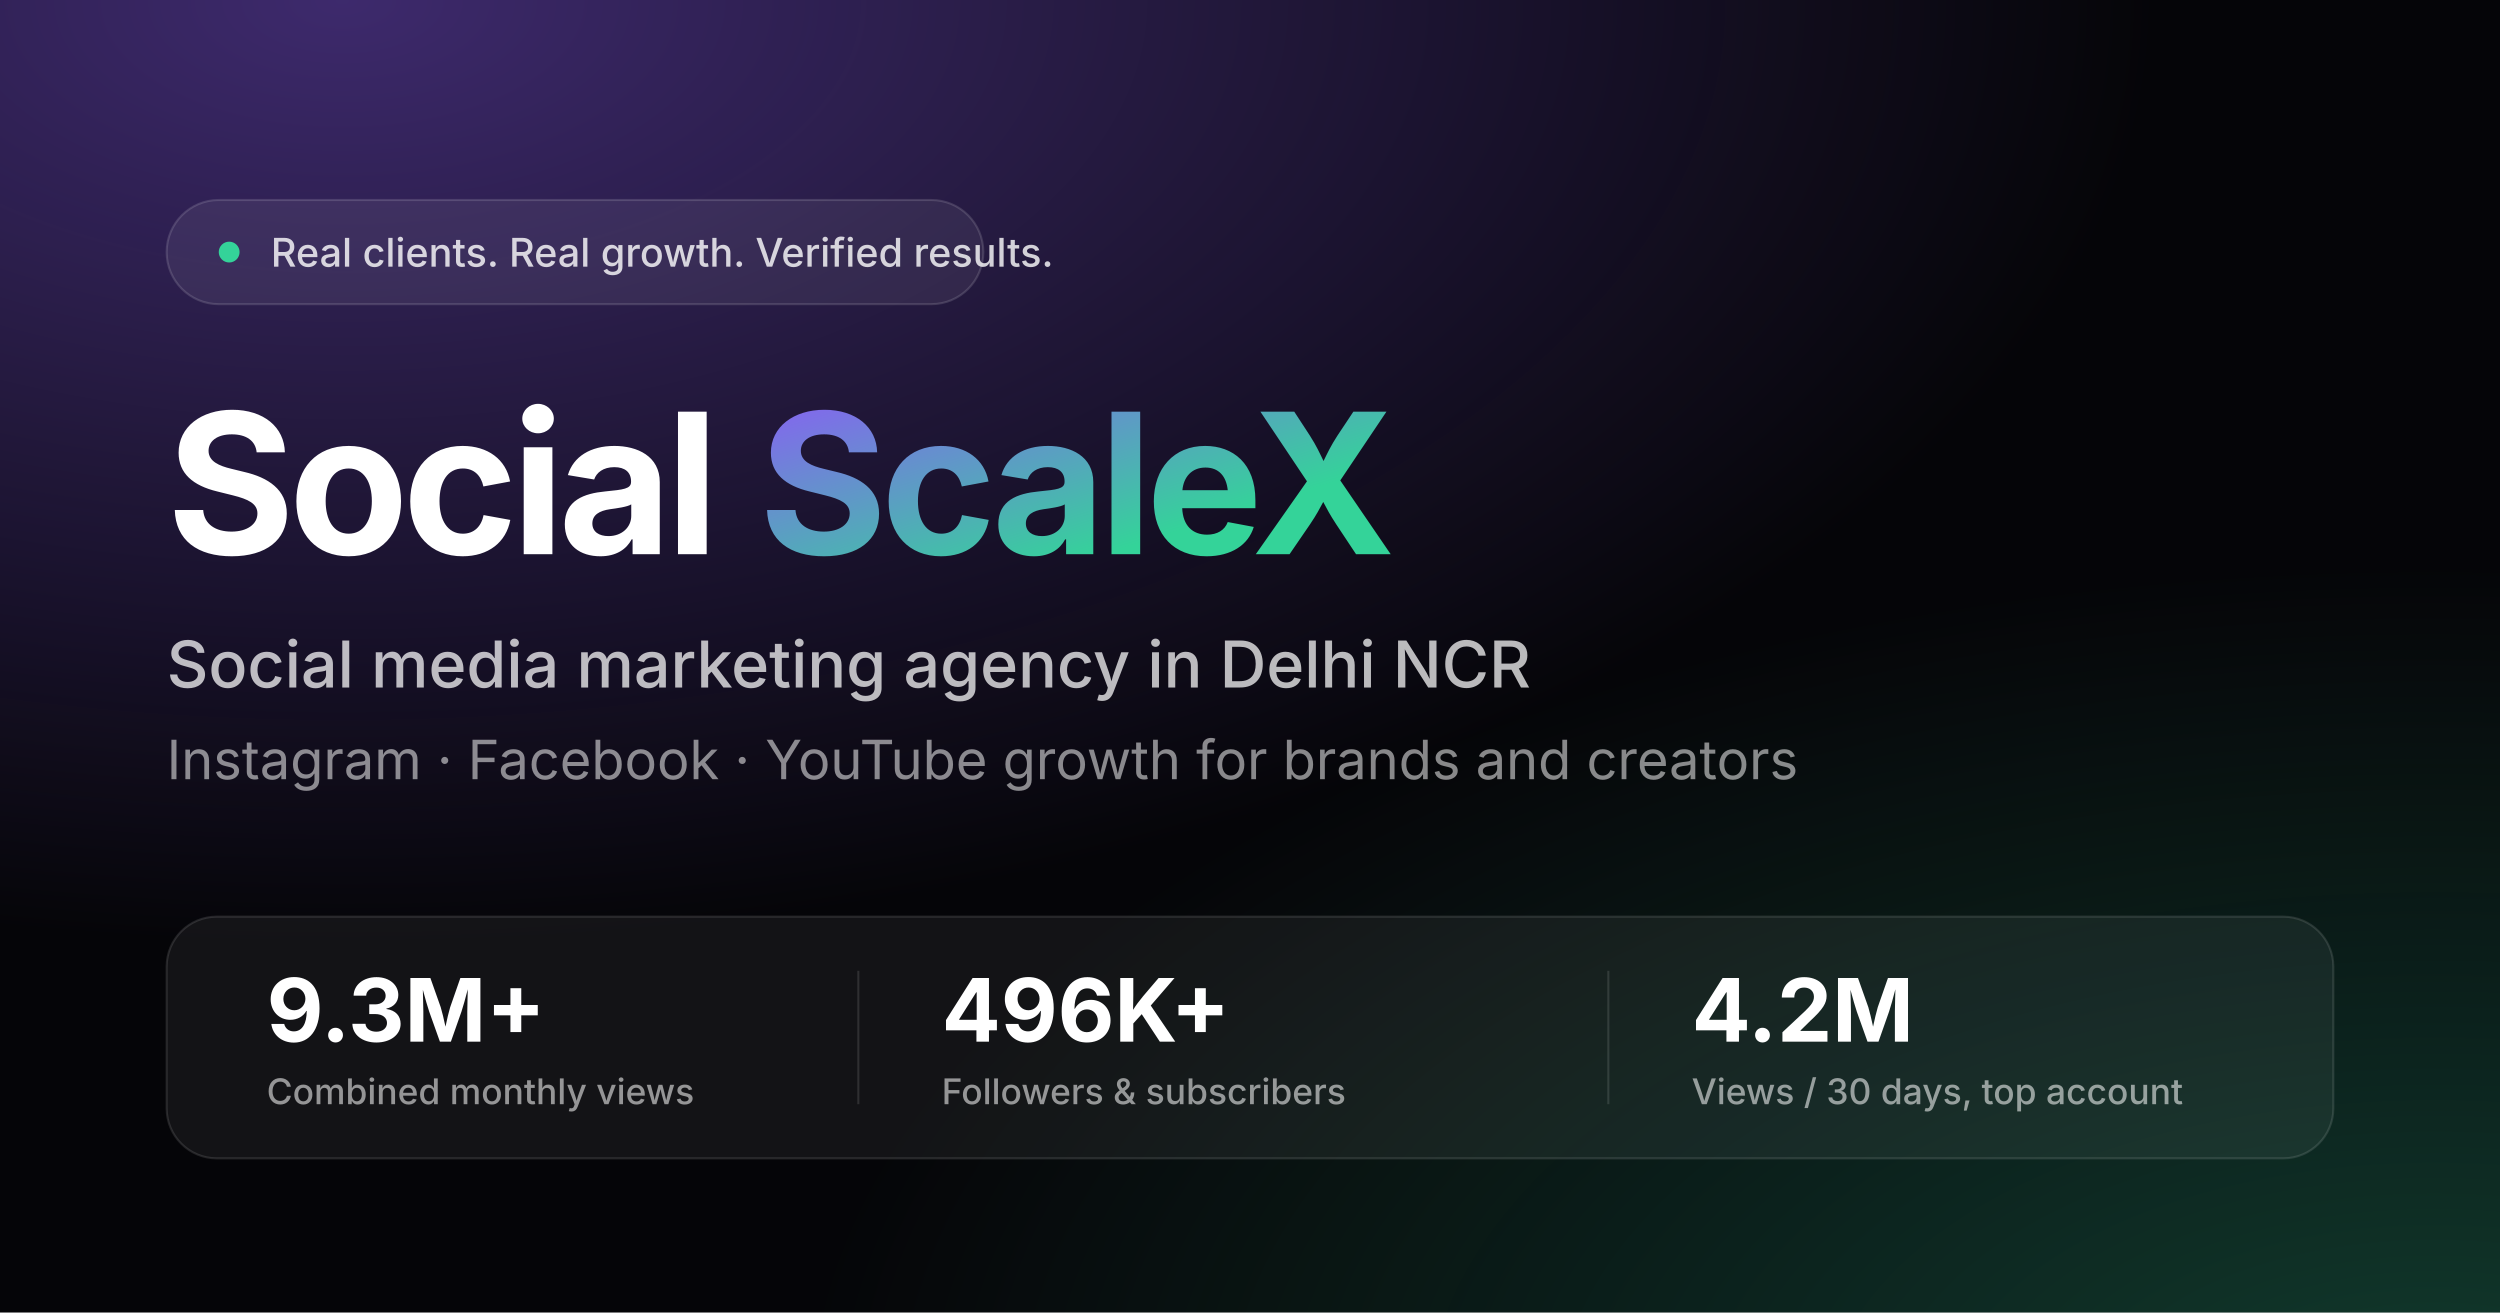
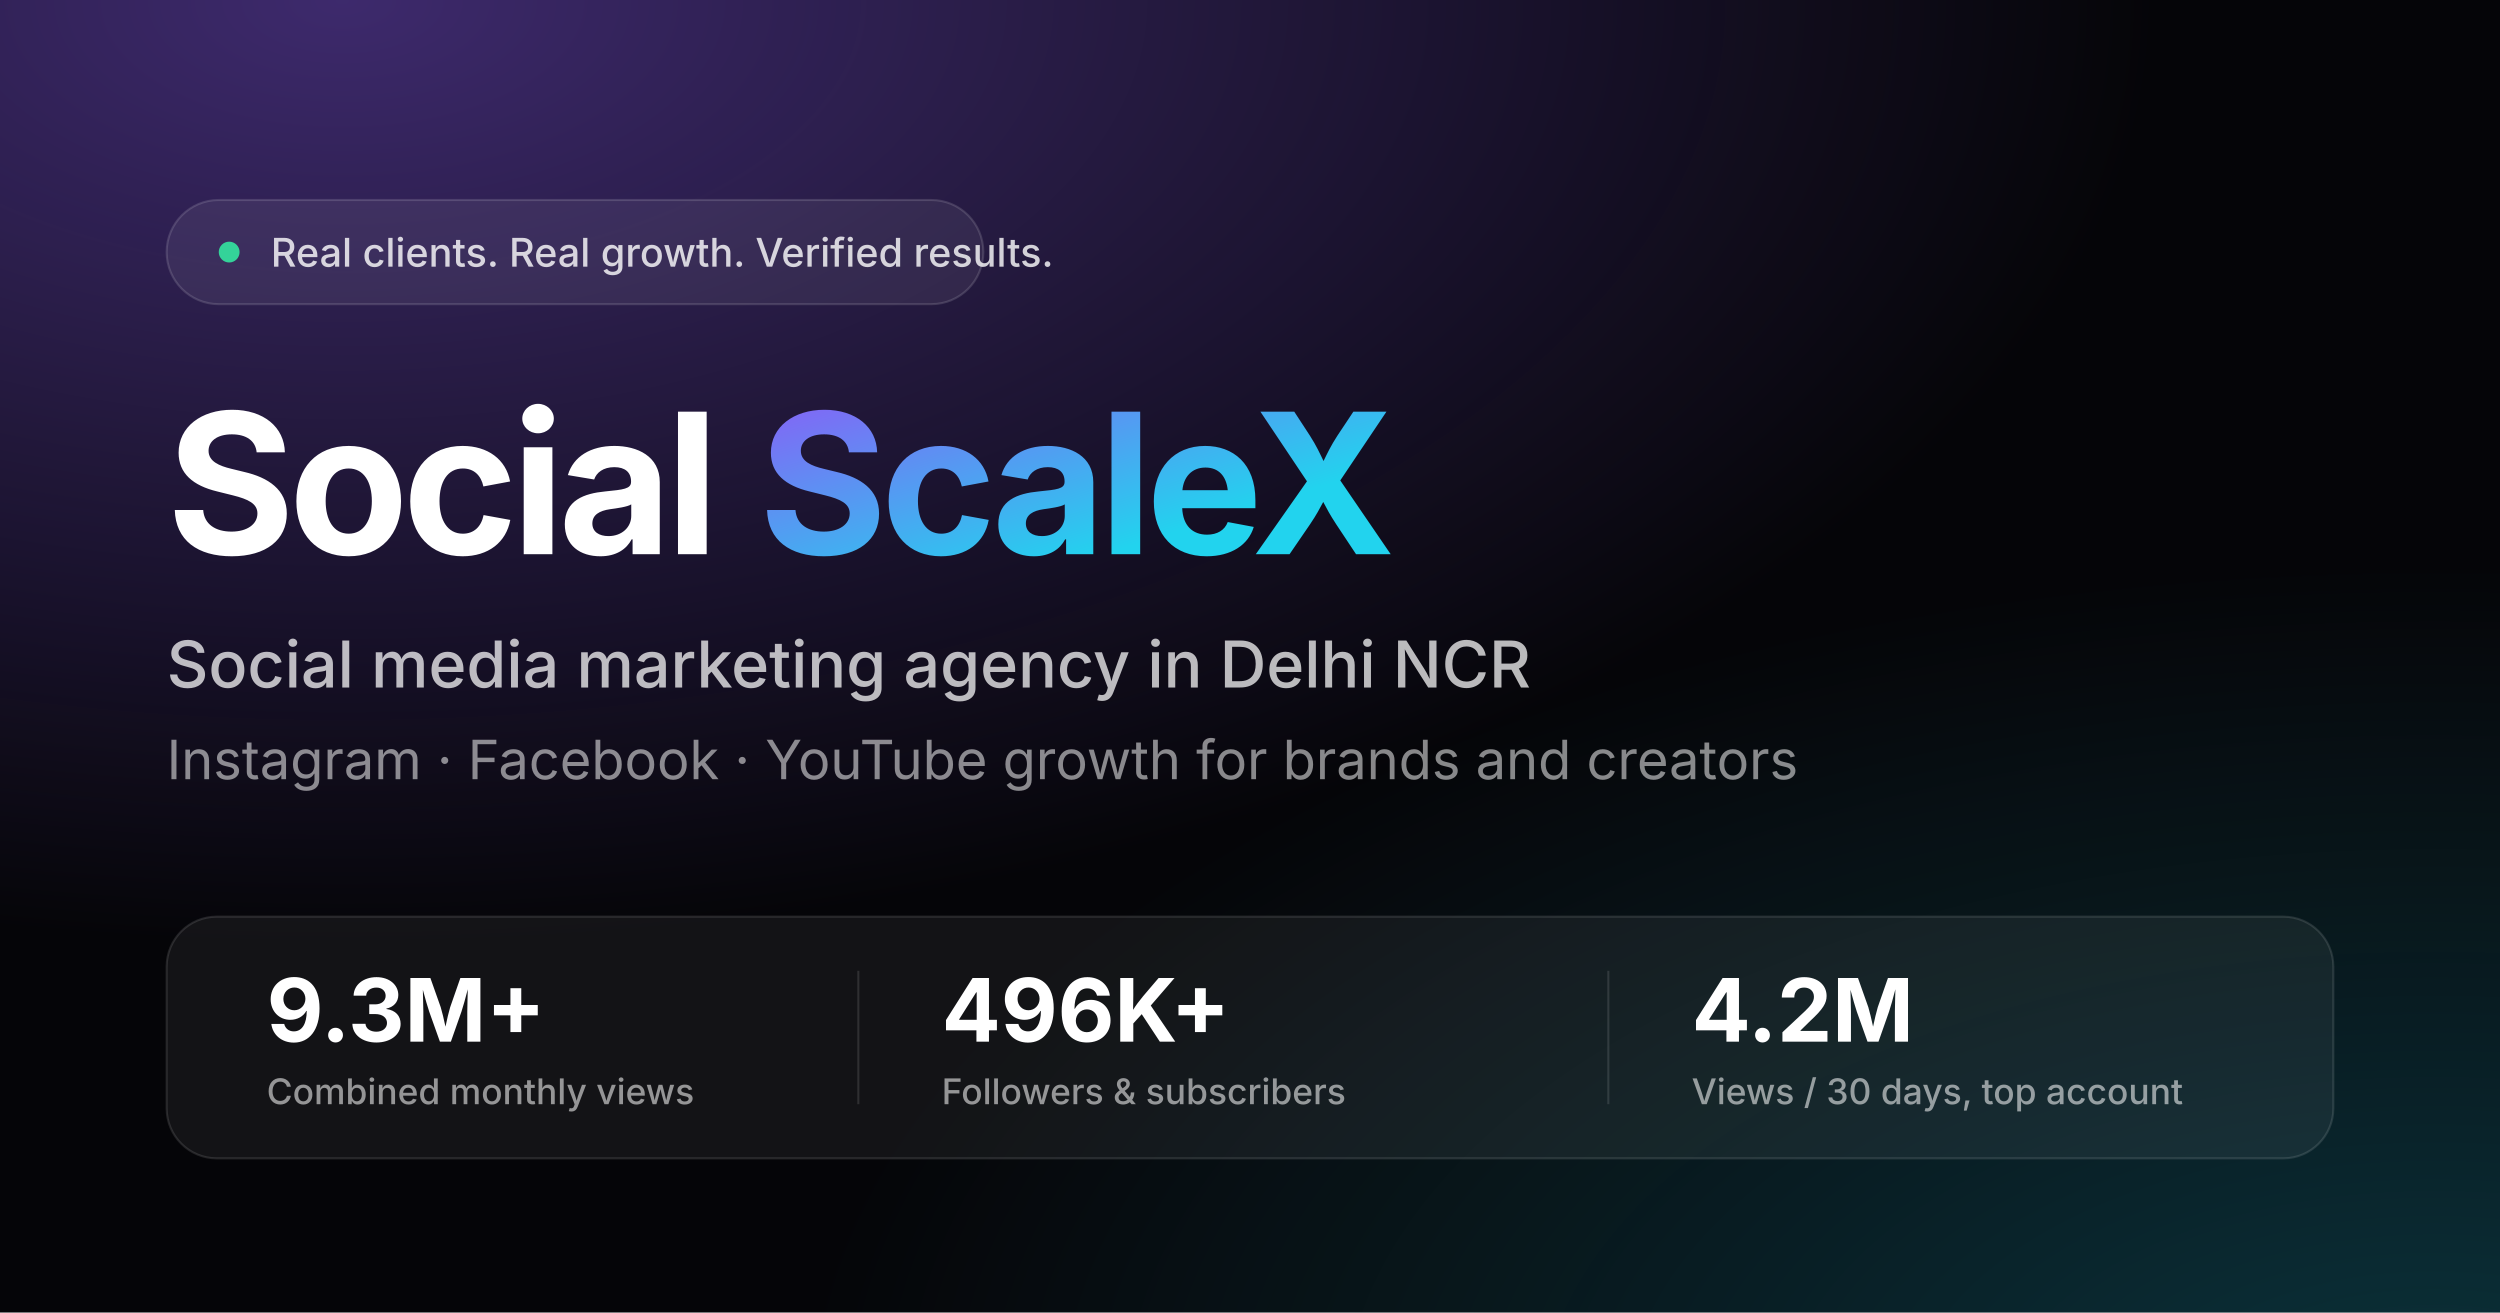
<svg xmlns="http://www.w3.org/2000/svg" width="1200" height="630" viewBox="0 0 1200 630" role="img" aria-label="Social ScaleX — social media marketing agency in Delhi NCR">
  <defs>
    <radialGradient id="glowViolet" cx="14%" cy="0%" r="72%">
      <stop offset="0%" stop-color="#8B5CF6" stop-opacity="0.42" />
      <stop offset="100%" stop-color="#8B5CF6" stop-opacity="0" />
    </radialGradient>
-     <radialGradient id="glowEmerald" cx="97%" cy="108%" r="65%">
-       <stop offset="0%" stop-color="#34D399" stop-opacity="0.26" />
-       <stop offset="100%" stop-color="#34D399" stop-opacity="0" />
+     <radialGradient id="glowCyan" cx="97%" cy="108%" r="65%">
+       <stop offset="0%" stop-color="#22D3EE" stop-opacity="0.22" />
+       <stop offset="100%" stop-color="#22D3EE" stop-opacity="0" />
    </radialGradient>
    <linearGradient id="wordmark" x1="0" y1="0" x2="1" y2="0.4">
      <stop offset="0%" stop-color="#A78BFA" />
      <stop offset="38%" stop-color="#8B5CF6" />
-       <stop offset="100%" stop-color="#34D399" />
+       <stop offset="100%" stop-color="#22D3EE" />
    </linearGradient>
  </defs>
  <rect width="1200" height="630" fill="#050508" />
  <rect width="1200" height="630" fill="url(#glowViolet)" />
-   <rect width="1200" height="630" fill="url(#glowEmerald)" />
+   <rect width="1200" height="630" fill="url(#glowCyan)" />
  <g>
    <rect x="80" y="96" width="392" height="50" rx="25" fill="#FFFFFF" fill-opacity="0.07" stroke="#FFFFFF" stroke-opacity="0.14" />
    <circle cx="110" cy="121" r="5" fill="#34D399" />
    <text x="130" y="128" font-family="Inter, Helvetica, Arial, sans-serif" font-size="19" font-weight="500" fill="#FFFFFF" fill-opacity="0.8">Real clients. Real growth. Verified results.</text>
  </g>
  <text x="80" y="266" font-family="Inter, Helvetica, Arial, sans-serif" font-size="94" font-weight="700" letter-spacing="-3" fill="#FFFFFF">Social <tspan fill="url(#wordmark)">ScaleX</tspan>
  </text>
  <text x="80" y="330" font-family="Inter, Helvetica, Arial, sans-serif" font-size="31" font-weight="500" fill="#FFFFFF" fill-opacity="0.72">Social media marketing agency in Delhi NCR</text>
  <text x="80" y="374" font-family="Inter, Helvetica, Arial, sans-serif" font-size="26" font-weight="400" fill="#FFFFFF" fill-opacity="0.52">Instagram · Facebook · YouTube growth for brands and creators</text>
  <rect x="80" y="440" width="1040" height="116" rx="24" fill="#FFFFFF" fill-opacity="0.055" stroke="#FFFFFF" stroke-opacity="0.12" />
  <g font-family="Inter, Helvetica, Arial, sans-serif">
    <text x="128" y="500" font-size="42" font-weight="700" fill="#FFFFFF">9.3M+</text>
    <text x="128" y="530" font-size="17" font-weight="500" fill="#FFFFFF" fill-opacity="0.55">Combined monthly views</text>
    <text x="452" y="500" font-size="42" font-weight="700" fill="#FFFFFF">496K+</text>
    <text x="452" y="530" font-size="17" font-weight="500" fill="#FFFFFF" fill-opacity="0.55">Followers &amp; subscribers</text>
    <text x="812" y="500" font-size="42" font-weight="700" fill="#FFFFFF">4.2M</text>
    <text x="812" y="530" font-size="17" font-weight="500" fill="#FFFFFF" fill-opacity="0.55">Views / 30 days, top account</text>
  </g>
  <line x1="412" y1="466" x2="412" y2="530" stroke="#FFFFFF" stroke-opacity="0.12" />
  <line x1="772" y1="466" x2="772" y2="530" stroke="#FFFFFF" stroke-opacity="0.12" />
</svg>
